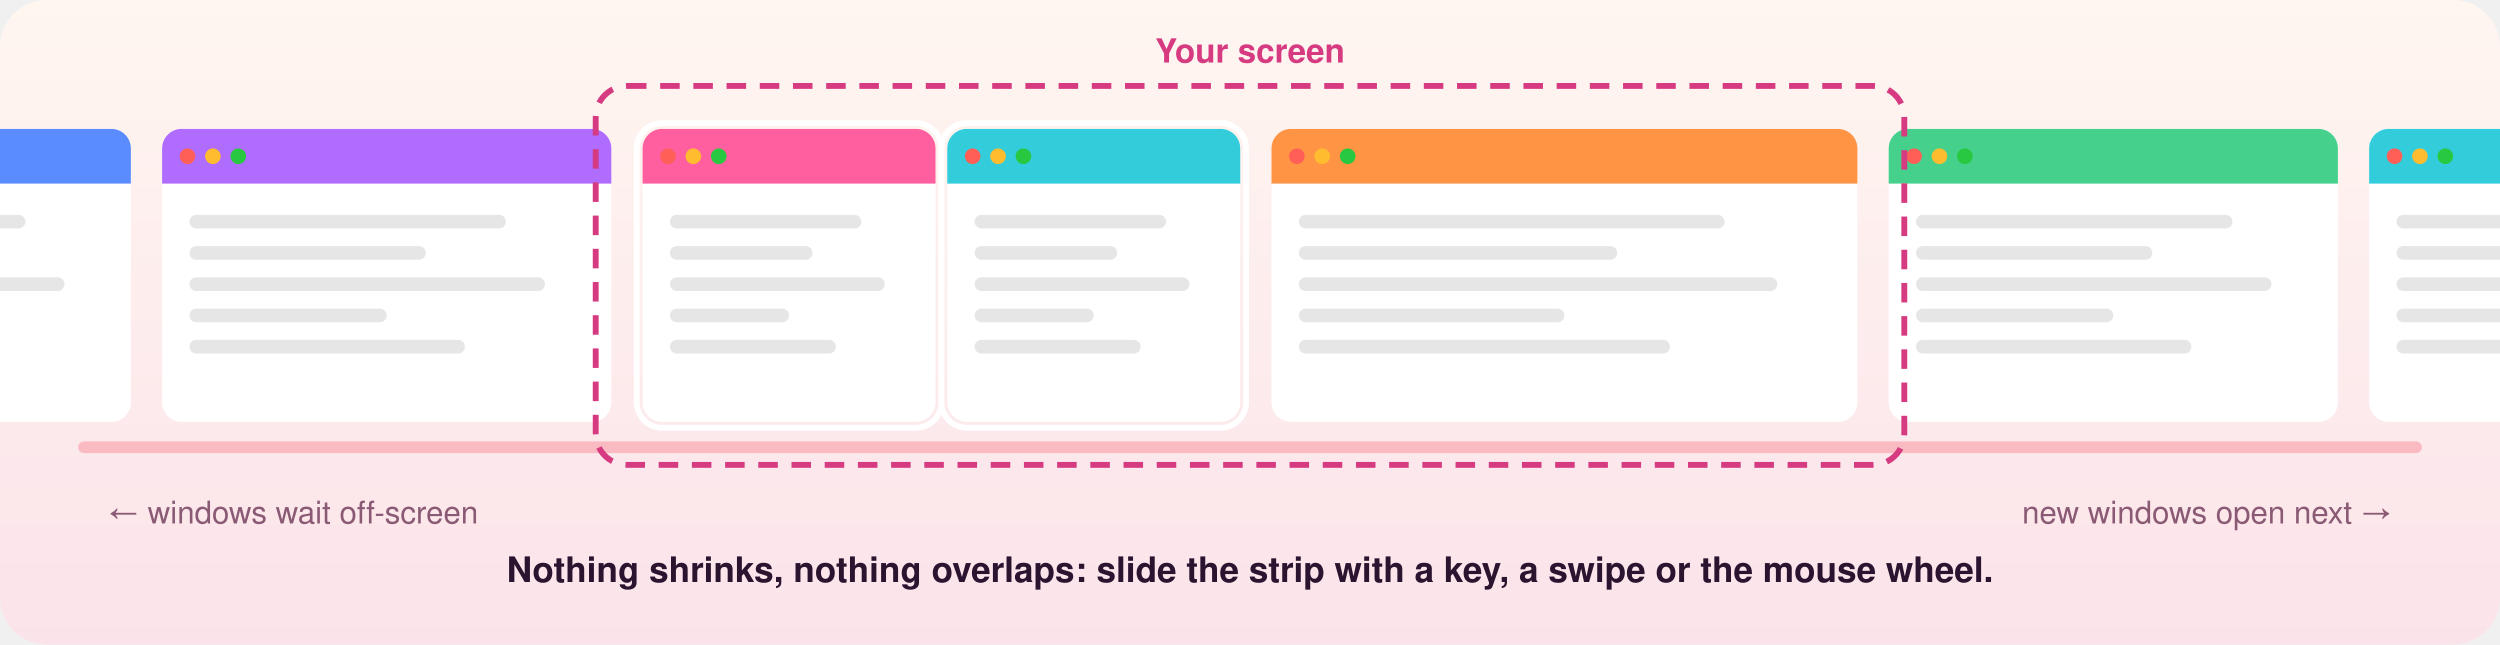
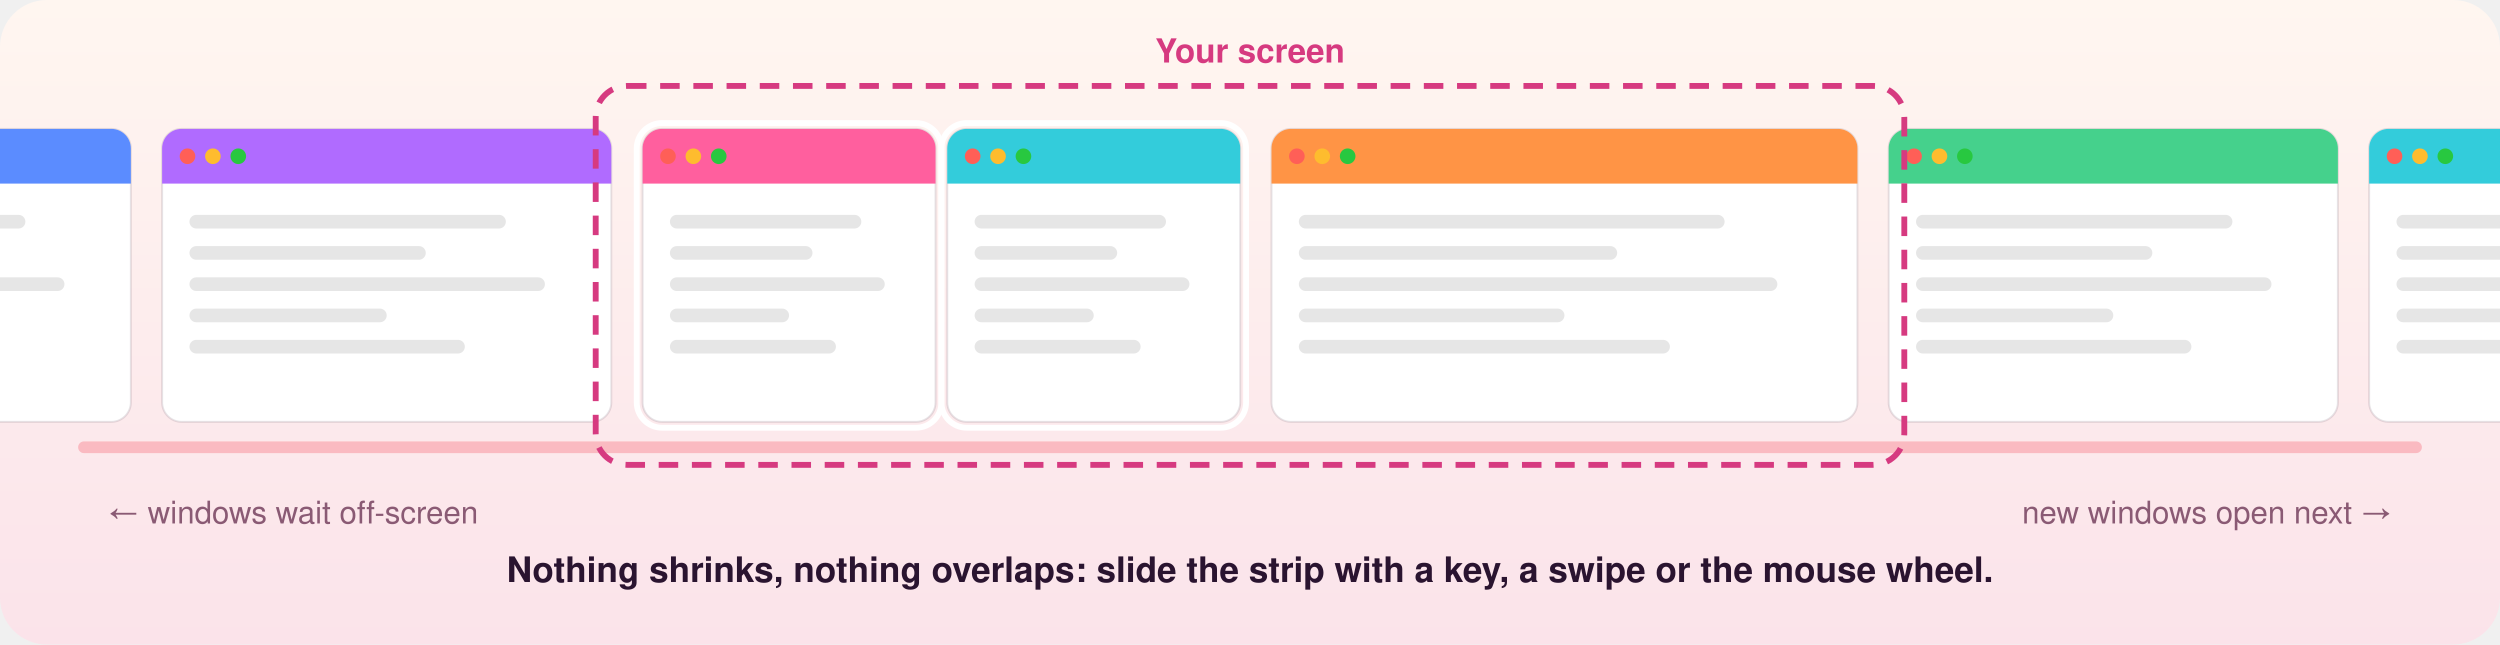
<svg xmlns="http://www.w3.org/2000/svg" viewBox="0 0 1280 330" width="1280" height="330" role="img" aria-label="Windows sit side by side on a strip that runs past the screen edges">
  <defs>
    <linearGradient id="bg2" x1="0" y1="0" x2="0" y2="1">
      <stop offset="0" stop-color="#FFF6F0" />
      <stop offset="1" stop-color="#FBE3EA" />
    </linearGradient>
  </defs>
  <rect width="1280" height="330" rx="24" fill="url(#bg2)" />
  <rect x="40" y="226" width="1200" height="6" rx="3" fill="#F66270" opacity="0.35" />
  <g transform="translate(-163.0 66)">
    <g opacity="1.0">
-       <rect x="0" y="0" width="230" height="150" rx="10" fill="#fff" />
+       <rect x="0" y="0" width="230" height="150" rx="10" fill="#fff" stroke="#2A1430" stroke-opacity="0.12" />
      <path d="M0 10 a10 10 0 0 1 10 -10 h210 a10 10 0 0 1 10 10 v18 h-230 z" fill="#5B8CFF" />
      <circle cx="13" cy="14" r="4" fill="#FF5F57" />
      <circle cx="26" cy="14" r="4" fill="#FEBC2E" />
      <circle cx="39" cy="14" r="4" fill="#28C840" />
      <rect x="14" y="44" width="162" height="7" rx="3.5" fill="#000" opacity="0.10" />
      <rect x="14" y="60" width="121" height="7" rx="3.5" fill="#000" opacity="0.10" />
      <rect x="14" y="76" width="182" height="7" rx="3.5" fill="#000" opacity="0.10" />
      <rect x="14" y="92" width="101" height="7" rx="3.5" fill="#000" opacity="0.10" />
      <rect x="14" y="108" width="141" height="7" rx="3.5" fill="#000" opacity="0.10" />
    </g>
    <g opacity="1.0">
-       <rect x="246" y="0" width="230" height="150" rx="10" fill="#fff" />
+       <rect x="246" y="0" width="230" height="150" rx="10" fill="#fff" stroke="#2A1430" stroke-opacity="0.12" />
      <path d="M246 10 a10 10 0 0 1 10 -10 h210 a10 10 0 0 1 10 10 v18 h-230 z" fill="#B06BFF" />
      <circle cx="259" cy="14" r="4" fill="#FF5F57" />
      <circle cx="272" cy="14" r="4" fill="#FEBC2E" />
      <circle cx="285" cy="14" r="4" fill="#28C840" />
      <rect x="260" y="44" width="162" height="7" rx="3.5" fill="#000" opacity="0.10" />
      <rect x="260" y="60" width="121" height="7" rx="3.5" fill="#000" opacity="0.10" />
      <rect x="260" y="76" width="182" height="7" rx="3.5" fill="#000" opacity="0.10" />
      <rect x="260" y="92" width="101" height="7" rx="3.5" fill="#000" opacity="0.10" />
      <rect x="260" y="108" width="141" height="7" rx="3.5" fill="#000" opacity="0.10" />
    </g>
    <g opacity="1.0">
      <rect x="489" y="-3" width="156" height="156" rx="13" fill="none" stroke="#fff" stroke-width="3" />
-       <rect x="492" y="0" width="150" height="150" rx="10" fill="#fff" />
+       <rect x="492" y="0" width="150" height="150" rx="10" fill="#fff" stroke="#2A1430" stroke-opacity="0.12" />
      <path d="M492 10 a10 10 0 0 1 10 -10 h130 a10 10 0 0 1 10 10 v18 h-150 z" fill="#FF5F9E" />
      <circle cx="505" cy="14" r="4" fill="#FF5F57" />
      <circle cx="518" cy="14" r="4" fill="#FEBC2E" />
      <circle cx="531" cy="14" r="4" fill="#28C840" />
      <rect x="506" y="44" width="98" height="7" rx="3.5" fill="#000" opacity="0.10" />
      <rect x="506" y="60" width="73" height="7" rx="3.5" fill="#000" opacity="0.10" />
      <rect x="506" y="76" width="110" height="7" rx="3.5" fill="#000" opacity="0.10" />
      <rect x="506" y="92" width="61" height="7" rx="3.5" fill="#000" opacity="0.10" />
      <rect x="506" y="108" width="85" height="7" rx="3.5" fill="#000" opacity="0.10" />
    </g>
    <g opacity="1.0">
      <rect x="645" y="-3" width="156" height="156" rx="13" fill="none" stroke="#fff" stroke-width="3" />
-       <rect x="648" y="0" width="150" height="150" rx="10" fill="#fff" />
+       <rect x="648" y="0" width="150" height="150" rx="10" fill="#fff" stroke="#2A1430" stroke-opacity="0.12" />
      <path d="M648 10 a10 10 0 0 1 10 -10 h130 a10 10 0 0 1 10 10 v18 h-150 z" fill="#33CCDB" />
      <circle cx="661" cy="14" r="4" fill="#FF5F57" />
      <circle cx="674" cy="14" r="4" fill="#FEBC2E" />
      <circle cx="687" cy="14" r="4" fill="#28C840" />
      <rect x="662" y="44" width="98" height="7" rx="3.5" fill="#000" opacity="0.10" />
      <rect x="662" y="60" width="73" height="7" rx="3.5" fill="#000" opacity="0.10" />
      <rect x="662" y="76" width="110" height="7" rx="3.5" fill="#000" opacity="0.10" />
      <rect x="662" y="92" width="61" height="7" rx="3.5" fill="#000" opacity="0.10" />
      <rect x="662" y="108" width="85" height="7" rx="3.5" fill="#000" opacity="0.10" />
    </g>
    <g opacity="1.0">
-       <rect x="814" y="0" width="300" height="150" rx="10" fill="#fff" />
+       <rect x="814" y="0" width="300" height="150" rx="10" fill="#fff" stroke="#2A1430" stroke-opacity="0.12" />
      <path d="M814 10 a10 10 0 0 1 10 -10 h280 a10 10 0 0 1 10 10 v18 h-300 z" fill="#FF9445" />
      <circle cx="827" cy="14" r="4" fill="#FF5F57" />
      <circle cx="840" cy="14" r="4" fill="#FEBC2E" />
      <circle cx="853" cy="14" r="4" fill="#28C840" />
      <rect x="828" y="44" width="218" height="7" rx="3.5" fill="#000" opacity="0.10" />
      <rect x="828" y="60" width="163" height="7" rx="3.5" fill="#000" opacity="0.10" />
      <rect x="828" y="76" width="245" height="7" rx="3.5" fill="#000" opacity="0.10" />
      <rect x="828" y="92" width="136" height="7" rx="3.5" fill="#000" opacity="0.10" />
      <rect x="828" y="108" width="190" height="7" rx="3.5" fill="#000" opacity="0.10" />
    </g>
    <g opacity="1.0">
-       <rect x="1130" y="0" width="230" height="150" rx="10" fill="#fff" />
+       <rect x="1130" y="0" width="230" height="150" rx="10" fill="#fff" stroke="#2A1430" stroke-opacity="0.12" />
      <path d="M1130 10 a10 10 0 0 1 10 -10 h210 a10 10 0 0 1 10 10 v18 h-230 z" fill="#45D18C" />
      <circle cx="1143" cy="14" r="4" fill="#FF5F57" />
      <circle cx="1156" cy="14" r="4" fill="#FEBC2E" />
      <circle cx="1169" cy="14" r="4" fill="#28C840" />
      <rect x="1144" y="44" width="162" height="7" rx="3.5" fill="#000" opacity="0.10" />
      <rect x="1144" y="60" width="121" height="7" rx="3.5" fill="#000" opacity="0.10" />
      <rect x="1144" y="76" width="182" height="7" rx="3.5" fill="#000" opacity="0.10" />
      <rect x="1144" y="92" width="101" height="7" rx="3.5" fill="#000" opacity="0.10" />
      <rect x="1144" y="108" width="141" height="7" rx="3.5" fill="#000" opacity="0.10" />
    </g>
    <g opacity="1.0">
-       <rect x="1376" y="0" width="230" height="150" rx="10" fill="#fff" />
+       <rect x="1376" y="0" width="230" height="150" rx="10" fill="#fff" stroke="#2A1430" stroke-opacity="0.12" />
      <path d="M1376 10 a10 10 0 0 1 10 -10 h210 a10 10 0 0 1 10 10 v18 h-230 z" fill="#33CCDB" />
      <circle cx="1389" cy="14" r="4" fill="#FF5F57" />
      <circle cx="1402" cy="14" r="4" fill="#FEBC2E" />
      <circle cx="1415" cy="14" r="4" fill="#28C840" />
      <rect x="1390" y="44" width="162" height="7" rx="3.5" fill="#000" opacity="0.10" />
      <rect x="1390" y="60" width="121" height="7" rx="3.5" fill="#000" opacity="0.10" />
      <rect x="1390" y="76" width="182" height="7" rx="3.5" fill="#000" opacity="0.10" />
      <rect x="1390" y="92" width="101" height="7" rx="3.5" fill="#000" opacity="0.10" />
      <rect x="1390" y="108" width="141" height="7" rx="3.5" fill="#000" opacity="0.10" />
    </g>
  </g>
  <rect x="305.0" y="44" width="670" height="194" rx="16" fill="none" stroke="#D63A80" stroke-width="3" stroke-dasharray="10 7" />
  <text x="640.0" y="32" text-anchor="middle" font-family="-apple-system, BlinkMacSystemFont, 'SF Pro Display', 'Helvetica Neue', Helvetica, Arial, sans-serif" font-size="17" font-weight="700" fill="#D63A80">Your screen</text>
  <text x="150" y="268" text-anchor="middle" font-family="-apple-system, BlinkMacSystemFont, 'SF Pro Display', 'Helvetica Neue', Helvetica, Arial, sans-serif" font-size="16" fill="#8A5A74">← windows wait off-screen</text>
  <text x="1130" y="268" text-anchor="middle" font-family="-apple-system, BlinkMacSystemFont, 'SF Pro Display', 'Helvetica Neue', Helvetica, Arial, sans-serif" font-size="16" fill="#8A5A74">new windows open next →</text>
  <text x="640.0" y="298" text-anchor="middle" font-family="-apple-system, BlinkMacSystemFont, 'SF Pro Display', 'Helvetica Neue', Helvetica, Arial, sans-serif" font-size="18" font-weight="600" fill="#2A1430">Nothing shrinks, nothing overlaps: slide the strip with a key, a swipe or the mouse wheel.</text>
</svg>
